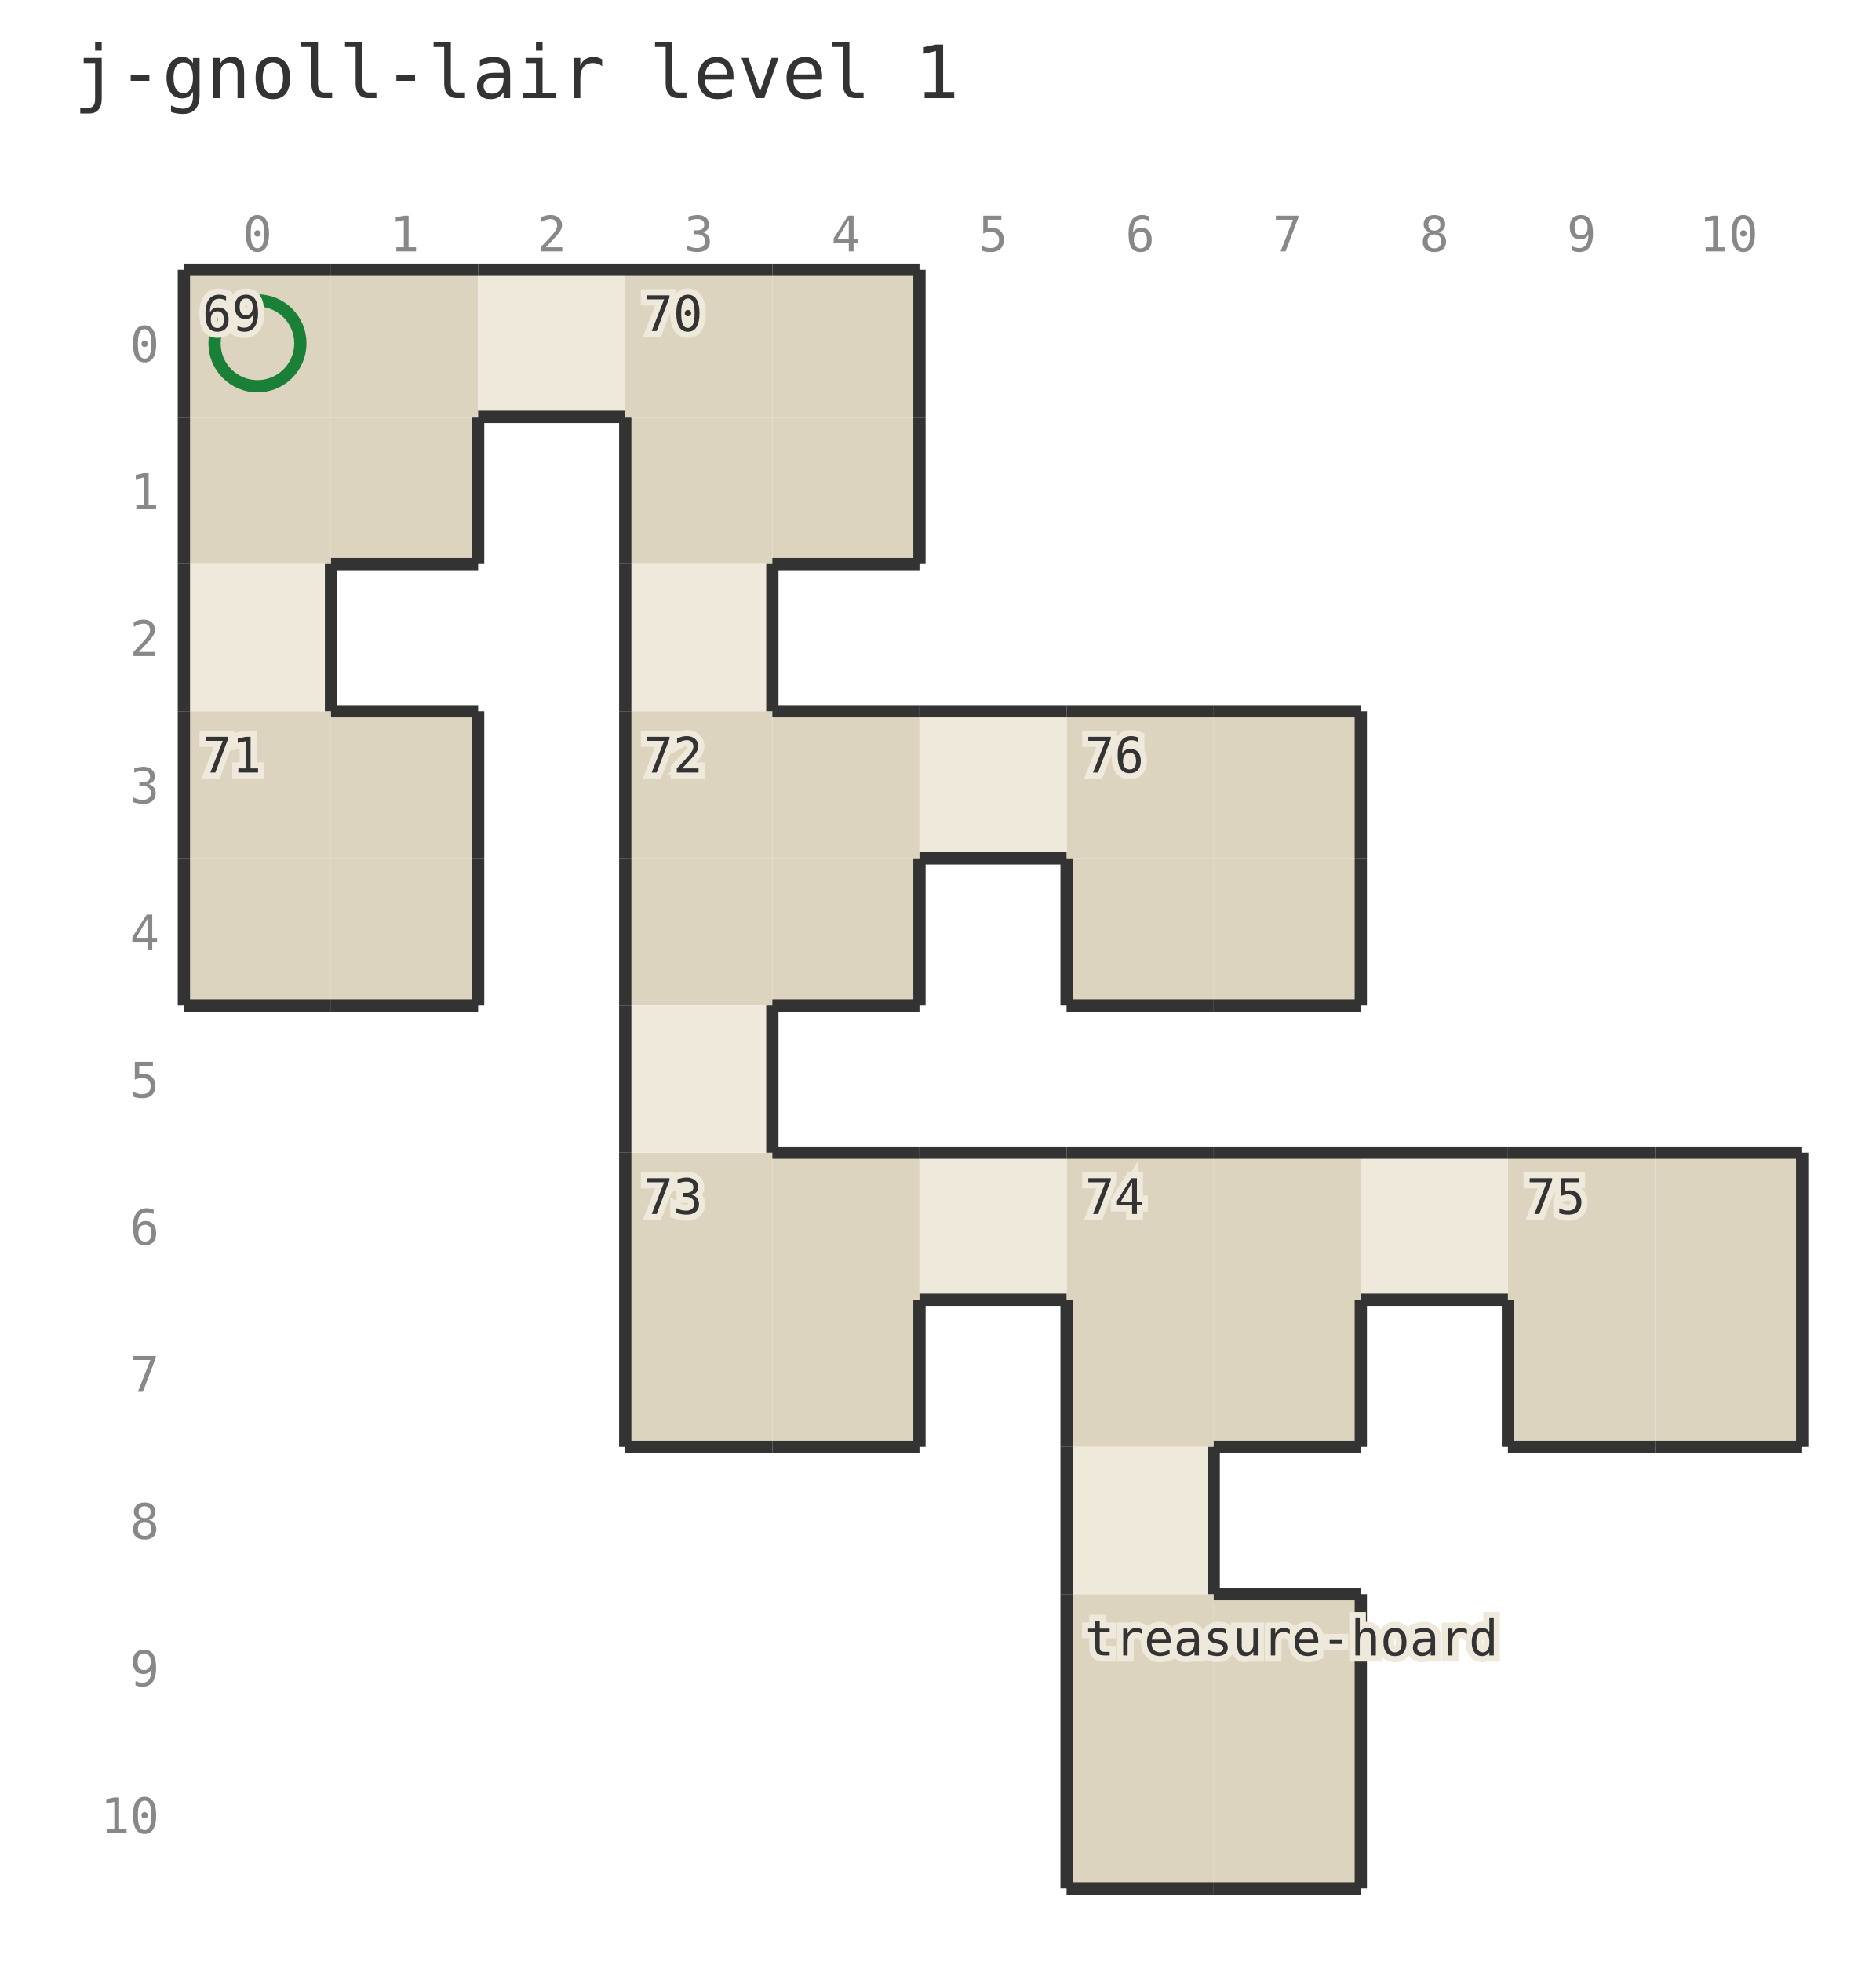
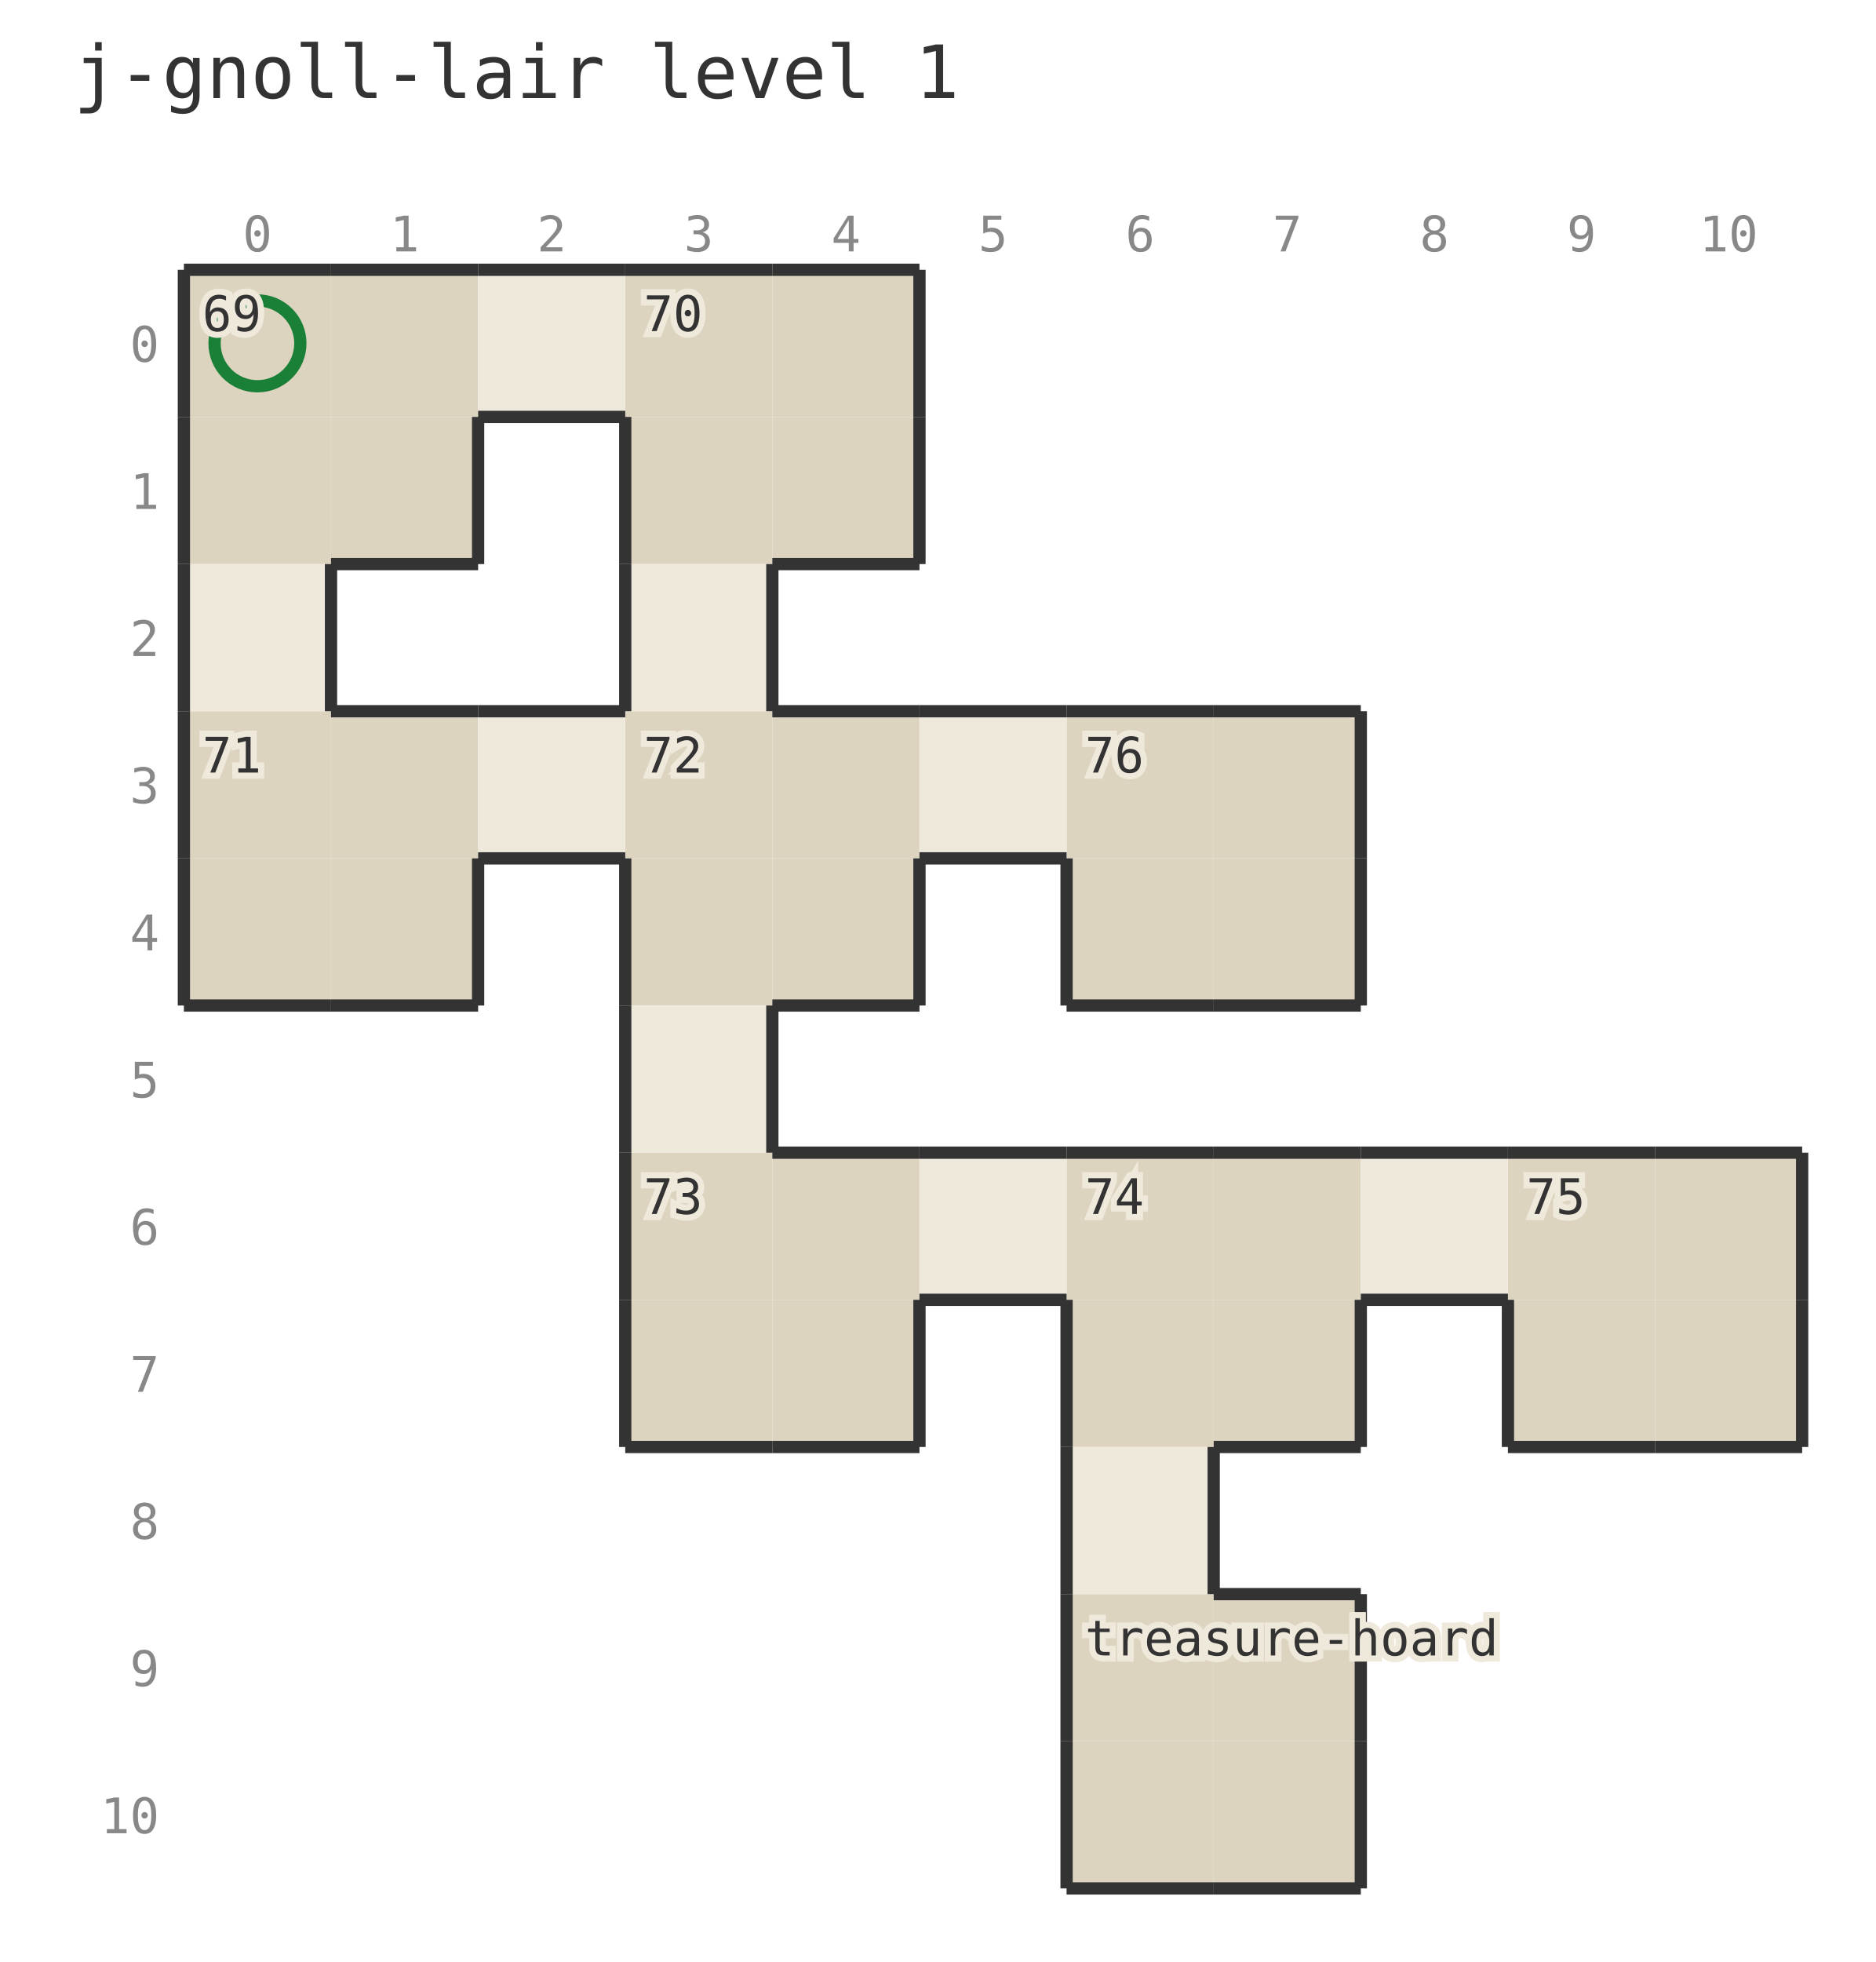
<svg xmlns="http://www.w3.org/2000/svg" width="306" height="320" viewBox="0 0 306 320">
  <text x="12" y="16" font-family="monospace" font-size="12" fill="#333333">j-gnoll-lair level 1</text>
  <text x="42" y="41" font-family="monospace" font-size="8" text-anchor="middle" fill="#888888">0</text>
  <text x="66" y="41" font-family="monospace" font-size="8" text-anchor="middle" fill="#888888">1</text>
  <text x="90" y="41" font-family="monospace" font-size="8" text-anchor="middle" fill="#888888">2</text>
  <text x="114" y="41" font-family="monospace" font-size="8" text-anchor="middle" fill="#888888">3</text>
  <text x="138" y="41" font-family="monospace" font-size="8" text-anchor="middle" fill="#888888">4</text>
  <text x="162" y="41" font-family="monospace" font-size="8" text-anchor="middle" fill="#888888">5</text>
  <text x="186" y="41" font-family="monospace" font-size="8" text-anchor="middle" fill="#888888">6</text>
  <text x="210" y="41" font-family="monospace" font-size="8" text-anchor="middle" fill="#888888">7</text>
  <text x="234" y="41" font-family="monospace" font-size="8" text-anchor="middle" fill="#888888">8</text>
  <text x="258" y="41" font-family="monospace" font-size="8" text-anchor="middle" fill="#888888">9</text>
  <text x="282" y="41" font-family="monospace" font-size="8" text-anchor="middle" fill="#888888">10</text>
  <text x="26" y="59" font-family="monospace" font-size="8" text-anchor="end" fill="#888888">0</text>
  <text x="26" y="83" font-family="monospace" font-size="8" text-anchor="end" fill="#888888">1</text>
  <text x="26" y="107" font-family="monospace" font-size="8" text-anchor="end" fill="#888888">2</text>
  <text x="26" y="131" font-family="monospace" font-size="8" text-anchor="end" fill="#888888">3</text>
  <text x="26" y="155" font-family="monospace" font-size="8" text-anchor="end" fill="#888888">4</text>
  <text x="26" y="179" font-family="monospace" font-size="8" text-anchor="end" fill="#888888">5</text>
  <text x="26" y="203" font-family="monospace" font-size="8" text-anchor="end" fill="#888888">6</text>
  <text x="26" y="227" font-family="monospace" font-size="8" text-anchor="end" fill="#888888">7</text>
  <text x="26" y="251" font-family="monospace" font-size="8" text-anchor="end" fill="#888888">8</text>
  <text x="26" y="275" font-family="monospace" font-size="8" text-anchor="end" fill="#888888">9</text>
  <text x="26" y="299" font-family="monospace" font-size="8" text-anchor="end" fill="#888888">10</text>
  <rect x="30" y="44" width="24" height="24" fill="#ddd4c0" />
  <rect x="54" y="44" width="24" height="24" fill="#ddd4c0" />
  <rect x="30" y="68" width="24" height="24" fill="#ddd4c0" />
  <rect x="54" y="68" width="24" height="24" fill="#ddd4c0" />
  <rect x="102" y="44" width="24" height="24" fill="#ddd4c0" />
  <rect x="126" y="44" width="24" height="24" fill="#ddd4c0" />
  <rect x="102" y="68" width="24" height="24" fill="#ddd4c0" />
  <rect x="126" y="68" width="24" height="24" fill="#ddd4c0" />
  <rect x="30" y="116" width="24" height="24" fill="#ddd4c0" />
  <rect x="54" y="116" width="24" height="24" fill="#ddd4c0" />
  <rect x="30" y="140" width="24" height="24" fill="#ddd4c0" />
  <rect x="54" y="140" width="24" height="24" fill="#ddd4c0" />
  <rect x="102" y="116" width="24" height="24" fill="#ddd4c0" />
  <rect x="126" y="116" width="24" height="24" fill="#ddd4c0" />
  <rect x="102" y="140" width="24" height="24" fill="#ddd4c0" />
  <rect x="126" y="140" width="24" height="24" fill="#ddd4c0" />
  <rect x="102" y="188" width="24" height="24" fill="#ddd4c0" />
  <rect x="126" y="188" width="24" height="24" fill="#ddd4c0" />
  <rect x="102" y="212" width="24" height="24" fill="#ddd4c0" />
  <rect x="126" y="212" width="24" height="24" fill="#ddd4c0" />
  <rect x="174" y="188" width="24" height="24" fill="#ddd4c0" />
  <rect x="198" y="188" width="24" height="24" fill="#ddd4c0" />
  <rect x="174" y="212" width="24" height="24" fill="#ddd4c0" />
  <rect x="198" y="212" width="24" height="24" fill="#ddd4c0" />
  <rect x="174" y="260" width="24" height="24" fill="#ddd4c0" />
  <rect x="198" y="260" width="24" height="24" fill="#ddd4c0" />
  <rect x="174" y="284" width="24" height="24" fill="#ddd4c0" />
  <rect x="198" y="284" width="24" height="24" fill="#ddd4c0" />
  <rect x="246" y="188" width="24" height="24" fill="#ddd4c0" />
  <rect x="270" y="188" width="24" height="24" fill="#ddd4c0" />
  <rect x="246" y="212" width="24" height="24" fill="#ddd4c0" />
  <rect x="270" y="212" width="24" height="24" fill="#ddd4c0" />
  <rect x="174" y="116" width="24" height="24" fill="#ddd4c0" />
  <rect x="198" y="116" width="24" height="24" fill="#ddd4c0" />
  <rect x="174" y="140" width="24" height="24" fill="#ddd4c0" />
  <rect x="198" y="140" width="24" height="24" fill="#ddd4c0" />
  <rect x="78" y="44" width="24" height="24" fill="#efe9dc" />
  <rect x="30" y="92" width="24" height="24" fill="#efe9dc" />
  <rect x="102" y="92" width="24" height="24" fill="#efe9dc" />
+   <rect x="78" y="116" width="24" height="24" fill="#efe9dc" />
  <rect x="150" y="116" width="24" height="24" fill="#efe9dc" />
  <rect x="102" y="164" width="24" height="24" fill="#efe9dc" />
  <rect x="150" y="188" width="24" height="24" fill="#efe9dc" />
  <rect x="222" y="188" width="24" height="24" fill="#efe9dc" />
  <rect x="174" y="236" width="24" height="24" fill="#efe9dc" />
  <line x1="30" y1="44" x2="30" y2="68" stroke="#333333" stroke-width="2" />
  <line x1="30" y1="44" x2="54" y2="44" stroke="#333333" stroke-width="2" />
  <line x1="30" y1="68" x2="30" y2="92" stroke="#333333" stroke-width="2" />
  <line x1="30" y1="92" x2="30" y2="116" stroke="#333333" stroke-width="2" />
  <line x1="30" y1="116" x2="30" y2="140" stroke="#333333" stroke-width="2" />
  <line x1="30" y1="140" x2="30" y2="164" stroke="#333333" stroke-width="2" />
  <line x1="30" y1="164" x2="54" y2="164" stroke="#333333" stroke-width="2" />
  <line x1="54" y1="44" x2="78" y2="44" stroke="#333333" stroke-width="2" />
  <line x1="54" y1="92" x2="54" y2="116" stroke="#333333" stroke-width="2" />
  <line x1="54" y1="92" x2="78" y2="92" stroke="#333333" stroke-width="2" />
  <line x1="54" y1="116" x2="78" y2="116" stroke="#333333" stroke-width="2" />
  <line x1="54" y1="164" x2="78" y2="164" stroke="#333333" stroke-width="2" />
  <line x1="78" y1="44" x2="102" y2="44" stroke="#333333" stroke-width="2" />
  <line x1="78" y1="68" x2="78" y2="92" stroke="#333333" stroke-width="2" />
  <line x1="78" y1="68" x2="102" y2="68" stroke="#333333" stroke-width="2" />
-   <line x1="78" y1="116" x2="78" y2="140" stroke="#333333" stroke-width="2" />
+   <line x1="78" y1="116" x2="102" y2="116" stroke="#333333" stroke-width="2" />
  <line x1="78" y1="140" x2="78" y2="164" stroke="#333333" stroke-width="2" />
+   <line x1="78" y1="140" x2="102" y2="140" stroke="#333333" stroke-width="2" />
  <line x1="102" y1="44" x2="126" y2="44" stroke="#333333" stroke-width="2" />
  <line x1="102" y1="68" x2="102" y2="92" stroke="#333333" stroke-width="2" />
  <line x1="102" y1="92" x2="102" y2="116" stroke="#333333" stroke-width="2" />
-   <line x1="102" y1="116" x2="102" y2="140" stroke="#333333" stroke-width="2" />
  <line x1="102" y1="140" x2="102" y2="164" stroke="#333333" stroke-width="2" />
  <line x1="102" y1="164" x2="102" y2="188" stroke="#333333" stroke-width="2" />
  <line x1="102" y1="188" x2="102" y2="212" stroke="#333333" stroke-width="2" />
  <line x1="102" y1="212" x2="102" y2="236" stroke="#333333" stroke-width="2" />
  <line x1="102" y1="236" x2="126" y2="236" stroke="#333333" stroke-width="2" />
  <line x1="126" y1="44" x2="150" y2="44" stroke="#333333" stroke-width="2" />
  <line x1="126" y1="92" x2="126" y2="116" stroke="#333333" stroke-width="2" />
  <line x1="126" y1="92" x2="150" y2="92" stroke="#333333" stroke-width="2" />
  <line x1="126" y1="116" x2="150" y2="116" stroke="#333333" stroke-width="2" />
  <line x1="126" y1="164" x2="126" y2="188" stroke="#333333" stroke-width="2" />
  <line x1="126" y1="164" x2="150" y2="164" stroke="#333333" stroke-width="2" />
  <line x1="126" y1="188" x2="150" y2="188" stroke="#333333" stroke-width="2" />
  <line x1="126" y1="236" x2="150" y2="236" stroke="#333333" stroke-width="2" />
  <line x1="150" y1="44" x2="150" y2="68" stroke="#333333" stroke-width="2" />
  <line x1="150" y1="68" x2="150" y2="92" stroke="#333333" stroke-width="2" />
  <line x1="150" y1="116" x2="174" y2="116" stroke="#333333" stroke-width="2" />
  <line x1="150" y1="140" x2="150" y2="164" stroke="#333333" stroke-width="2" />
  <line x1="150" y1="140" x2="174" y2="140" stroke="#333333" stroke-width="2" />
  <line x1="150" y1="188" x2="174" y2="188" stroke="#333333" stroke-width="2" />
  <line x1="150" y1="212" x2="150" y2="236" stroke="#333333" stroke-width="2" />
  <line x1="150" y1="212" x2="174" y2="212" stroke="#333333" stroke-width="2" />
  <line x1="174" y1="116" x2="198" y2="116" stroke="#333333" stroke-width="2" />
  <line x1="174" y1="140" x2="174" y2="164" stroke="#333333" stroke-width="2" />
  <line x1="174" y1="164" x2="198" y2="164" stroke="#333333" stroke-width="2" />
  <line x1="174" y1="188" x2="198" y2="188" stroke="#333333" stroke-width="2" />
  <line x1="174" y1="212" x2="174" y2="236" stroke="#333333" stroke-width="2" />
  <line x1="174" y1="236" x2="174" y2="260" stroke="#333333" stroke-width="2" />
  <line x1="174" y1="260" x2="174" y2="284" stroke="#333333" stroke-width="2" />
  <line x1="174" y1="284" x2="174" y2="308" stroke="#333333" stroke-width="2" />
  <line x1="174" y1="308" x2="198" y2="308" stroke="#333333" stroke-width="2" />
  <line x1="198" y1="116" x2="222" y2="116" stroke="#333333" stroke-width="2" />
  <line x1="198" y1="164" x2="222" y2="164" stroke="#333333" stroke-width="2" />
  <line x1="198" y1="188" x2="222" y2="188" stroke="#333333" stroke-width="2" />
  <line x1="198" y1="236" x2="198" y2="260" stroke="#333333" stroke-width="2" />
  <line x1="198" y1="236" x2="222" y2="236" stroke="#333333" stroke-width="2" />
  <line x1="198" y1="260" x2="222" y2="260" stroke="#333333" stroke-width="2" />
  <line x1="198" y1="308" x2="222" y2="308" stroke="#333333" stroke-width="2" />
  <line x1="222" y1="116" x2="222" y2="140" stroke="#333333" stroke-width="2" />
  <line x1="222" y1="140" x2="222" y2="164" stroke="#333333" stroke-width="2" />
  <line x1="222" y1="188" x2="246" y2="188" stroke="#333333" stroke-width="2" />
  <line x1="222" y1="212" x2="222" y2="236" stroke="#333333" stroke-width="2" />
  <line x1="222" y1="212" x2="246" y2="212" stroke="#333333" stroke-width="2" />
  <line x1="222" y1="260" x2="222" y2="284" stroke="#333333" stroke-width="2" />
  <line x1="222" y1="284" x2="222" y2="308" stroke="#333333" stroke-width="2" />
  <line x1="246" y1="188" x2="270" y2="188" stroke="#333333" stroke-width="2" />
  <line x1="246" y1="212" x2="246" y2="236" stroke="#333333" stroke-width="2" />
  <line x1="246" y1="236" x2="270" y2="236" stroke="#333333" stroke-width="2" />
  <line x1="270" y1="188" x2="294" y2="188" stroke="#333333" stroke-width="2" />
  <line x1="270" y1="236" x2="294" y2="236" stroke="#333333" stroke-width="2" />
  <line x1="294" y1="188" x2="294" y2="212" stroke="#333333" stroke-width="2" />
  <line x1="294" y1="212" x2="294" y2="236" stroke="#333333" stroke-width="2" />
  <circle cx="42" cy="56" r="7" fill="none" stroke="#1a7f37" stroke-width="2" />
  <text x="33" y="54" font-family="monospace" font-size="8" paint-order="stroke" stroke="#efe9dc" stroke-width="2" fill="#333333">69</text>
  <text x="105" y="54" font-family="monospace" font-size="8" paint-order="stroke" stroke="#efe9dc" stroke-width="2" fill="#333333">70</text>
  <text x="33" y="126" font-family="monospace" font-size="8" paint-order="stroke" stroke="#efe9dc" stroke-width="2" fill="#333333">71</text>
  <text x="105" y="126" font-family="monospace" font-size="8" paint-order="stroke" stroke="#efe9dc" stroke-width="2" fill="#333333">72</text>
  <text x="105" y="198" font-family="monospace" font-size="8" paint-order="stroke" stroke="#efe9dc" stroke-width="2" fill="#333333">73</text>
  <text x="177" y="198" font-family="monospace" font-size="8" paint-order="stroke" stroke="#efe9dc" stroke-width="2" fill="#333333">74</text>
  <text x="177" y="270" font-family="monospace" font-size="8" paint-order="stroke" stroke="#efe9dc" stroke-width="2" fill="#333333">treasure-hoard</text>
  <text x="249" y="198" font-family="monospace" font-size="8" paint-order="stroke" stroke="#efe9dc" stroke-width="2" fill="#333333">75</text>
  <text x="177" y="126" font-family="monospace" font-size="8" paint-order="stroke" stroke="#efe9dc" stroke-width="2" fill="#333333">76</text>
</svg>
